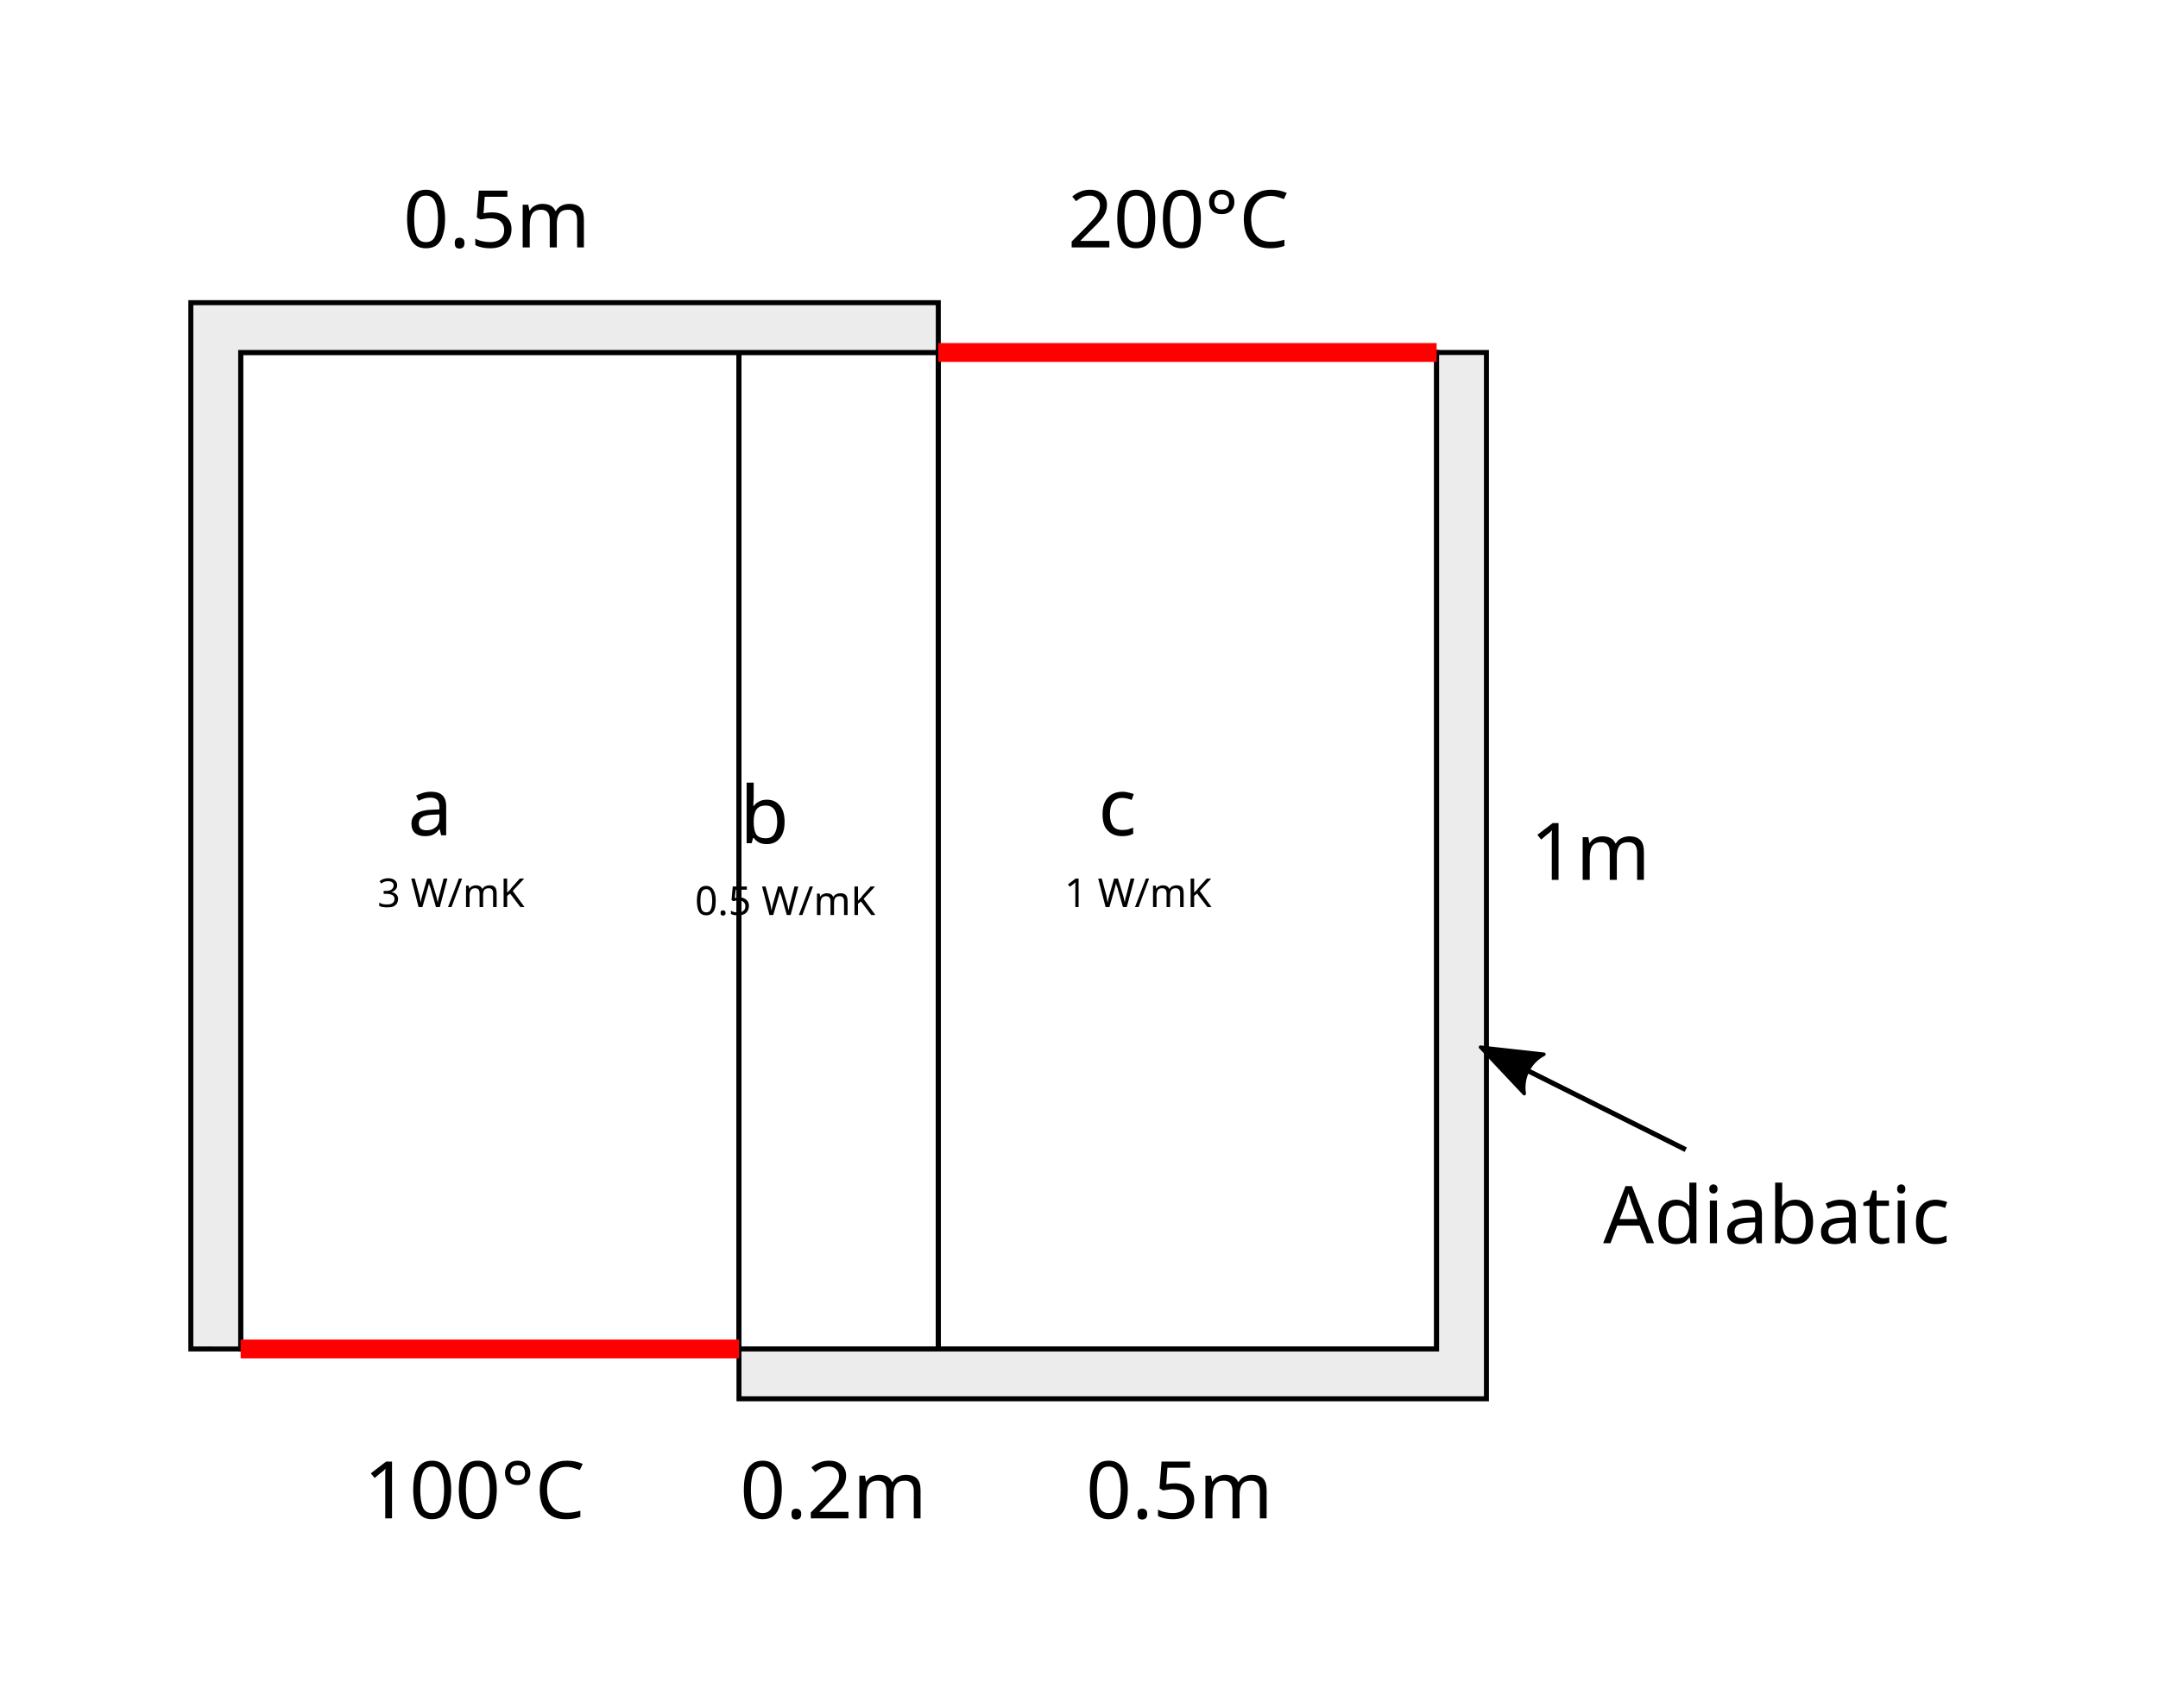
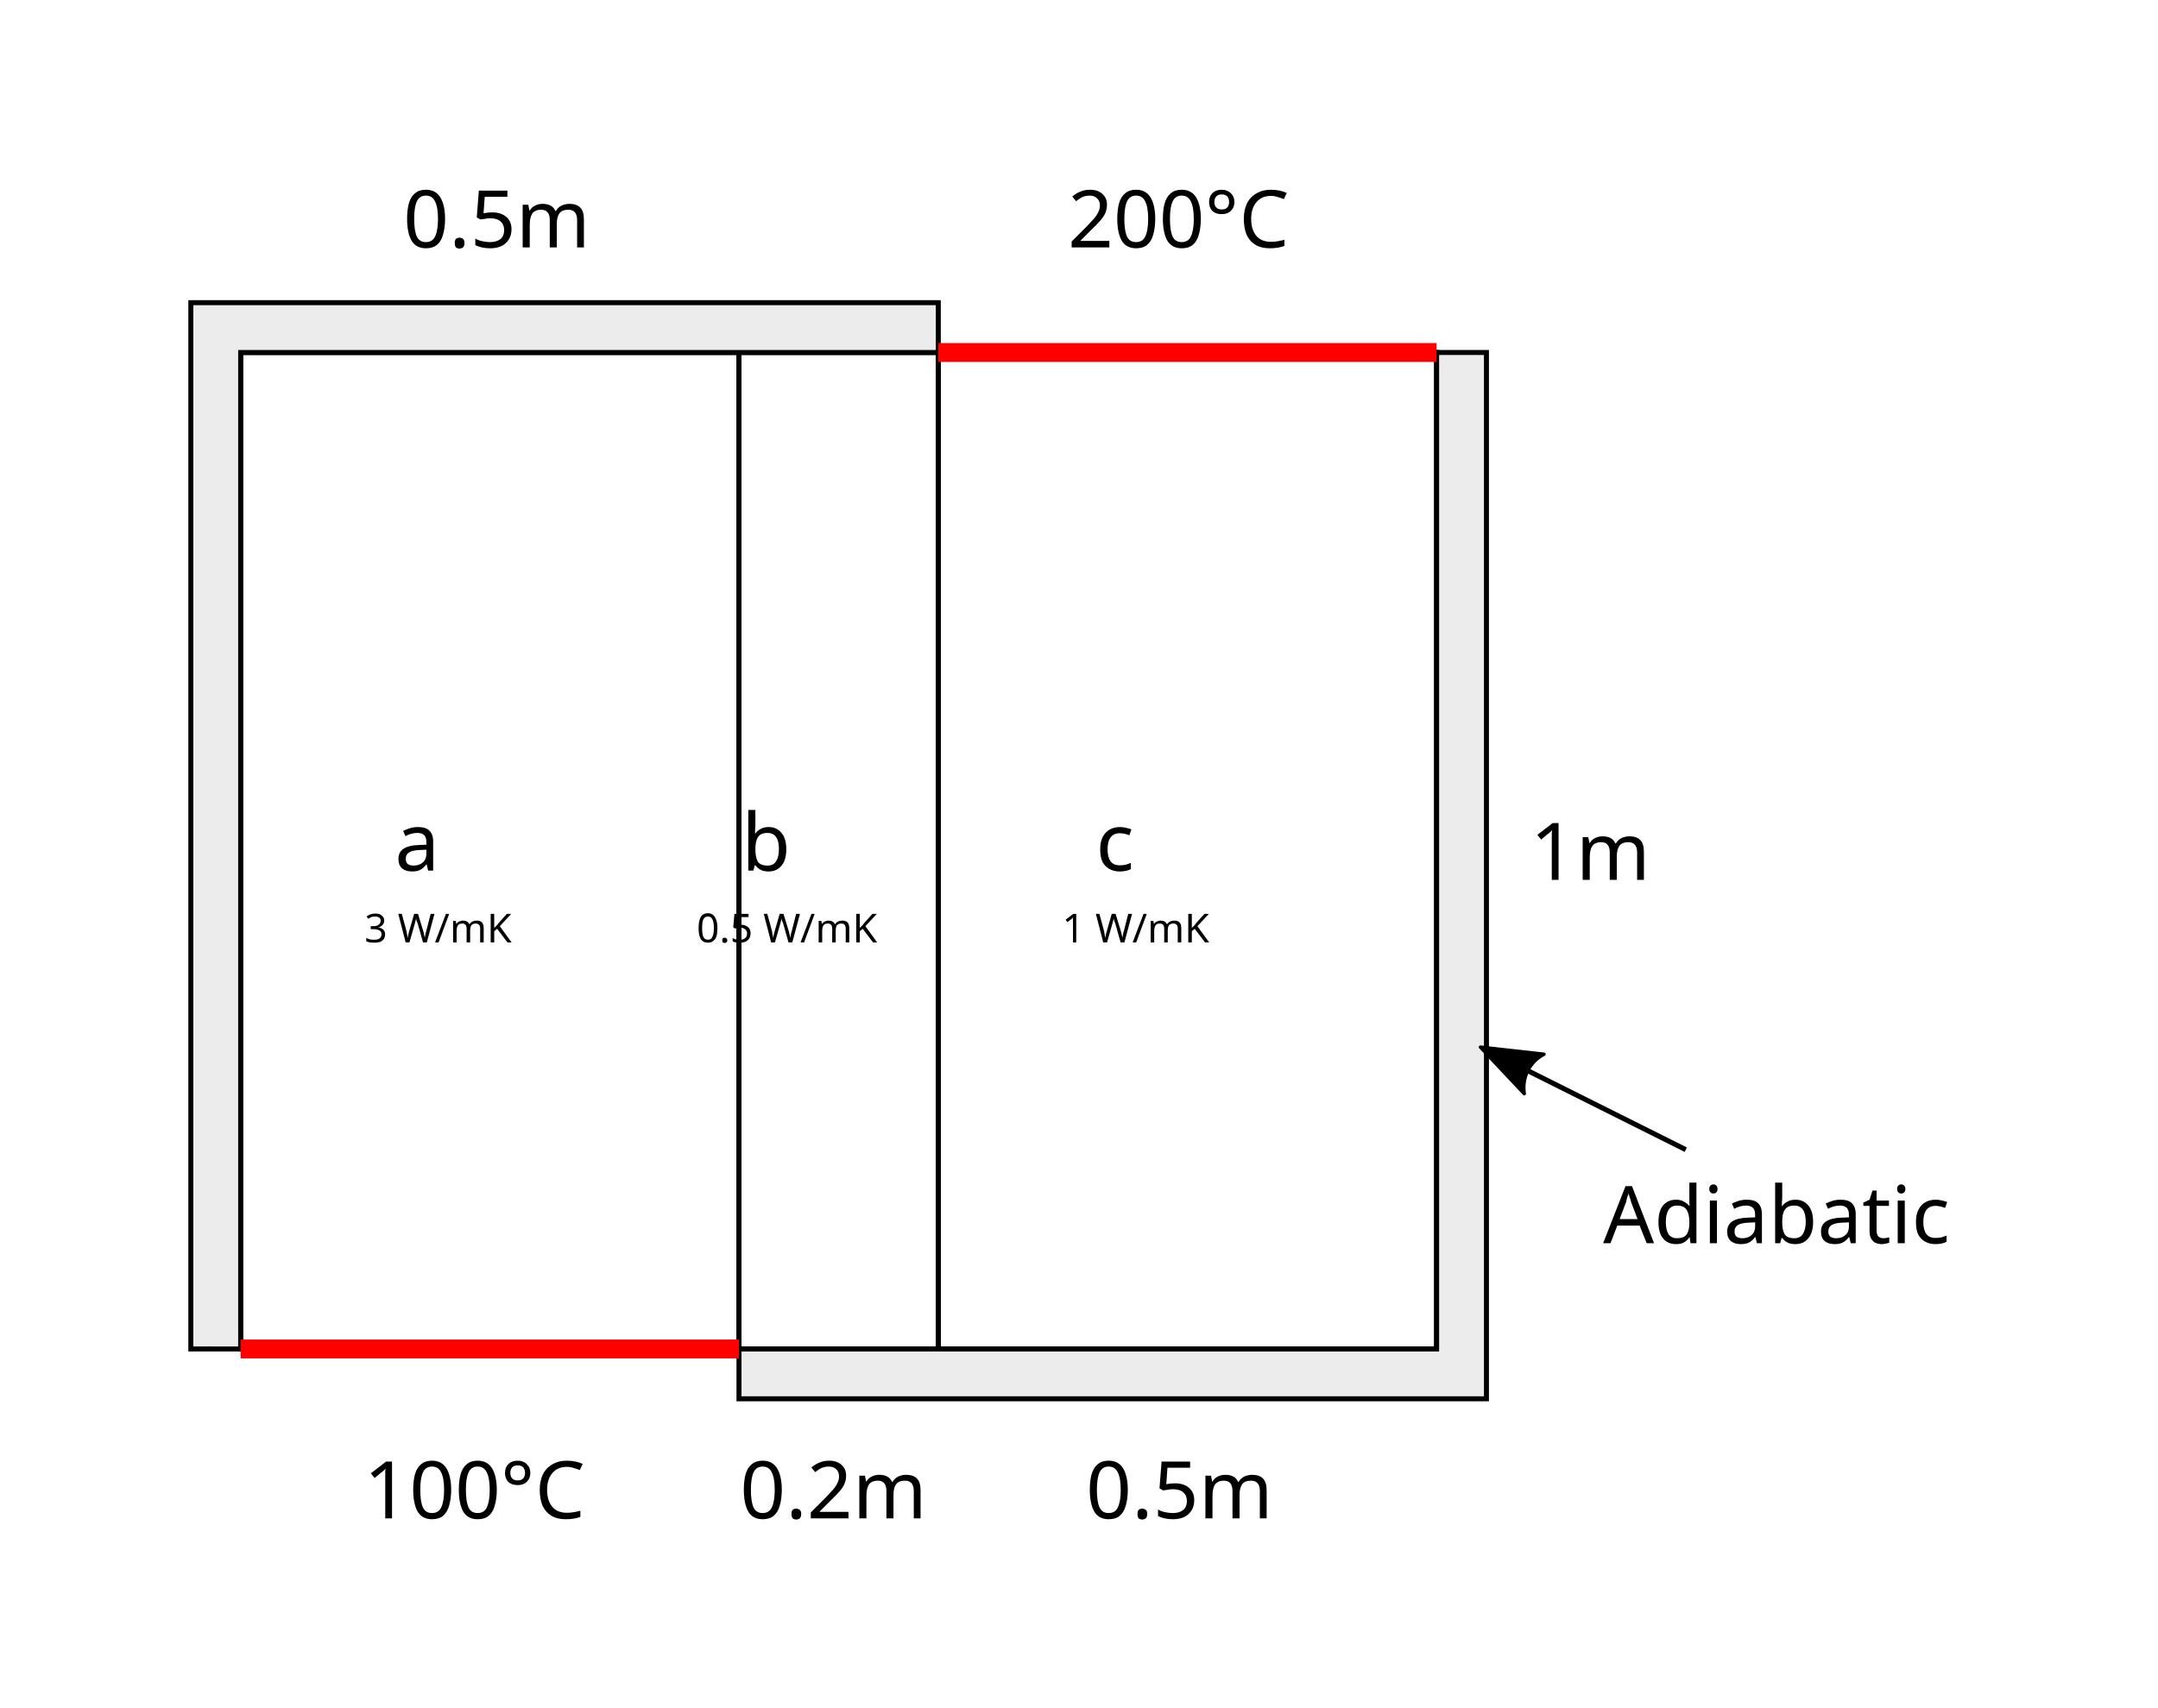
<svg xmlns="http://www.w3.org/2000/svg" width="114.58mm" height="90.69mm" viewBox="0 0 114.58 90.69" version="1.1" id="svg8">
  <defs id="defs2">
    <marker style="overflow:visible" id="Arrow2Lend" refX="0" refY="0" orient="auto">
      <path transform="matrix(-1.1,0,0,-1.1,-1.1,0)" d="M 8.719,4.034 -2.207,0.016 8.719,-4.002 c -1.745,2.372 -1.735,5.617 -6e-7,8.035 z" style="fill:#000000;fill-opacity:1;fill-rule:evenodd;stroke:#000000;stroke-width:0.625;stroke-linejoin:round;stroke-opacity:1" id="path1028" />
    </marker>
  </defs>
  <g id="layer1" transform="translate(-40.13854,-73.88549)">
    <path style="fill:none;stroke:#000000;stroke-width:0.265px;stroke-linecap:butt;stroke-linejoin:miter;stroke-opacity:1" d="M 52.917,145.521 H 79.375 V 92.604 H 52.917 Z" id="path837" />
    <path style="fill:none;stroke:#000000;stroke-width:0.265px;stroke-linecap:butt;stroke-linejoin:miter;stroke-opacity:1" d="M 79.375,145.521 H 89.958 V 92.604 H 79.375 Z" id="path841" />
    <path style="fill:none;stroke:#000000;stroke-width:0.265px;stroke-linecap:butt;stroke-linejoin:miter;stroke-opacity:1" d="m 89.958,145.521 h 26.458 l 1e-5,-52.917 H 89.958 Z" id="path843" />
    <text xml:space="preserve" style="font-style:normal;font-weight:normal;font-size:4.233px;line-height:1.25;font-family:sans-serif;letter-spacing:0px;word-spacing:0px;fill:#000000;fill-opacity:1;stroke:none;stroke-width:0.265" x="59.452" y="154.516" id="text847">
      <tspan id="tspan849" x="59.452" y="154.516" style="font-size:4.233px">100°C</tspan>
    </text>
    <text xml:space="preserve" style="font-style:normal;font-weight:normal;font-size:4.233px;line-height:1.25;font-family:sans-serif;letter-spacing:0px;word-spacing:0px;fill:#000000;fill-opacity:1;stroke:none;stroke-width:0.265" x="96.834" y="87.027" id="text847-2">
      <tspan id="tspan849-9" x="96.834" y="87.027" style="font-size:4.233px">200°C</tspan>
    </text>
    <text xml:space="preserve" style="font-style:normal;font-weight:normal;font-size:4.233px;line-height:1.25;font-family:sans-serif;letter-spacing:0px;word-spacing:0px;fill:#000000;fill-opacity:1;stroke:none;stroke-width:0.265" x="121.392" y="120.606" id="text847-2-3">
      <tspan id="tspan849-9-9" x="121.392" y="120.606" style="font-size:4.233px">1m</tspan>
    </text>
    <text xml:space="preserve" style="font-style:normal;font-weight:normal;font-size:4.233px;line-height:1.25;font-family:sans-serif;letter-spacing:0px;word-spacing:0px;fill:#000000;fill-opacity:1;stroke:none;stroke-width:0.265" x="61.55" y="87.027" id="text847-2-3-0">
      <tspan id="tspan849-9-9-8" x="61.55" y="87.027" style="font-size:4.233px">0.5m</tspan>
    </text>
    <text xml:space="preserve" style="font-style:normal;font-weight:normal;font-size:4.233px;line-height:1.25;font-family:sans-serif;letter-spacing:0px;word-spacing:0px;fill:#000000;fill-opacity:1;stroke:none;stroke-width:0.265" x="97.8" y="154.516" id="text847-2-3-0-8">
      <tspan id="tspan849-9-9-8-5" x="97.8" y="154.516" style="font-size:4.233px">0.5m</tspan>
    </text>
    <text xml:space="preserve" style="font-style:normal;font-weight:normal;font-size:4.233px;line-height:1.25;font-family:sans-serif;letter-spacing:0px;word-spacing:0px;fill:#000000;fill-opacity:1;stroke:none;stroke-width:0.265" x="79.429" y="154.516" id="text847-2-3-0-8-0">
      <tspan id="tspan849-9-9-8-5-9" x="79.429" y="154.516" style="font-size:4.233px">0.2m</tspan>
    </text>
    <path style="fill:#ececec;stroke:#000000;stroke-width:0.265px;stroke-linecap:butt;stroke-linejoin:miter;stroke-opacity:1" d="M 52.917,145.521 V 92.604 H 89.958 V 89.958 H 50.271 v 55.562 z" id="path973" />
    <path style="fill:#ececec;stroke:#000000;stroke-width:0.265px;stroke-linecap:butt;stroke-linejoin:miter;stroke-opacity:1" d="m 79.375,145.521 v 2.646 H 119.062 V 92.604 h -2.646 V 145.521 H 79.375" id="path975" />
    <text xml:space="preserve" style="font-style:normal;font-weight:normal;font-size:4.233px;line-height:1.25;font-family:sans-serif;letter-spacing:0px;word-spacing:0px;fill:#000000;fill-opacity:1;stroke:none;stroke-width:0.265" x="125.258" y="139.908" id="text847-2-3-6">
      <tspan x="125.258" y="139.908" style="font-size:4.233px" id="tspan1001">Adiabatic</tspan>
    </text>
    <path style="fill:none;stroke:#000000;stroke-width:0.265;stroke-linecap:butt;stroke-linejoin:miter;stroke-miterlimit:4;stroke-dasharray:none;stroke-opacity:1;marker-end:url(#Arrow2Lend)" d="M 129.646,134.938 119.062,129.646" id="path1005" />
    <path style="fill:none;stroke:#ff0000;stroke-width:1;stroke-linecap:butt;stroke-linejoin:miter;stroke-miterlimit:4;stroke-dasharray:none;stroke-opacity:1" d="M 52.917,145.521 H 79.375" id="path1289" />
    <path style="fill:#ff0000;stroke:#ff0000;stroke-width:1;stroke-linecap:butt;stroke-linejoin:miter;stroke-miterlimit:4;stroke-dasharray:none;stroke-opacity:1" d="M 89.958,92.604 H 116.417" id="path1291" />
-     <text xml:space="preserve" style="font-style:normal;font-weight:normal;font-size:4.233px;line-height:0.9;font-family:sans-serif;letter-spacing:0px;word-spacing:0px;fill:#000000;fill-opacity:1;stroke:none;stroke-width:0.265" x="66.835" y="118.245" id="text847-2-3-5">
-       <tspan x="66.835" y="118.245" style="font-size:4.233px;text-align:center;text-anchor:middle" id="tspan1317">a</tspan>
-       <tspan x="66.835" y="122.055" style="font-size:2.117px;text-align:center;text-anchor:middle" id="tspan1357">3 W/mK</tspan>
+     <text xml:space="preserve" style="font-style:normal;font-weight:normal;font-size:4.233px;line-height:0.9;font-family:sans-serif;letter-spacing:0px;word-spacing:0px;fill:#000000;fill-opacity:1;stroke:none;stroke-width:0.265" x="66.146" y="120.121" id="text847-2-3-5">
+       <tspan x="66.146" y="120.121" style="font-size:4.233px;text-align:center;text-anchor:middle" id="tspan1317">a</tspan>
+       <tspan x="66.146" y="123.931" style="font-size:2.117px;text-align:center;text-anchor:middle" id="tspan1357">3 W/mK</tspan>
    </text>
-     <text xml:space="preserve" style="font-style:normal;font-weight:normal;font-size:4.233px;line-height:0.9;font-family:sans-serif;letter-spacing:0px;word-spacing:0px;fill:#000000;fill-opacity:1;stroke:none;stroke-width:0.265" x="84.575" y="118.667" id="text1363">
-       <tspan x="84.575" y="118.667" style="font-size:4.233px;text-align:center;text-anchor:middle" id="tspan1359">b</tspan>
-       <tspan x="84.575" y="122.477" style="font-size:2.117px;text-align:center;text-anchor:middle" id="tspan1361">0.5 W/mK</tspan>
+     <text xml:space="preserve" style="font-style:normal;font-weight:normal;font-size:4.233px;line-height:0.9;font-family:sans-serif;letter-spacing:0px;word-spacing:0px;fill:#000000;fill-opacity:1;stroke:none;stroke-width:0.265" x="84.667" y="120.121" id="text1363">
+       <tspan x="84.667" y="120.121" style="font-size:4.233px;text-align:center;text-anchor:middle" id="tspan1359">b</tspan>
+       <tspan x="84.667" y="123.931" style="font-size:2.117px;text-align:center;text-anchor:middle" id="tspan1361">0.5 W/mK</tspan>
    </text>
-     <text xml:space="preserve" style="font-style:normal;font-weight:normal;font-size:4.233px;line-height:0.9;font-family:sans-serif;letter-spacing:0px;word-spacing:0px;fill:#000000;fill-opacity:1;stroke:none;stroke-width:0.265" x="103.312" y="118.245" id="text1369">
-       <tspan x="103.312" y="118.245" style="font-size:4.233px;text-align:center;text-anchor:middle" id="tspan1365">c</tspan>
-       <tspan x="103.312" y="122.055" style="font-size:2.117px;text-align:center;text-anchor:middle" id="tspan1367">1 W/mK</tspan>
+     <text xml:space="preserve" style="font-style:normal;font-weight:normal;font-size:4.233px;line-height:0.9;font-family:sans-serif;letter-spacing:0px;word-spacing:0px;fill:#000000;fill-opacity:1;stroke:none;stroke-width:0.265" x="103.188" y="120.121" id="text1369">
+       <tspan x="103.188" y="120.121" style="font-size:4.233px;text-align:center;text-anchor:middle" id="tspan1365">c</tspan>
+       <tspan x="103.188" y="123.931" style="font-size:2.117px;text-align:center;text-anchor:middle" id="tspan1367">1 W/mK</tspan>
    </text>
  </g>
</svg>
